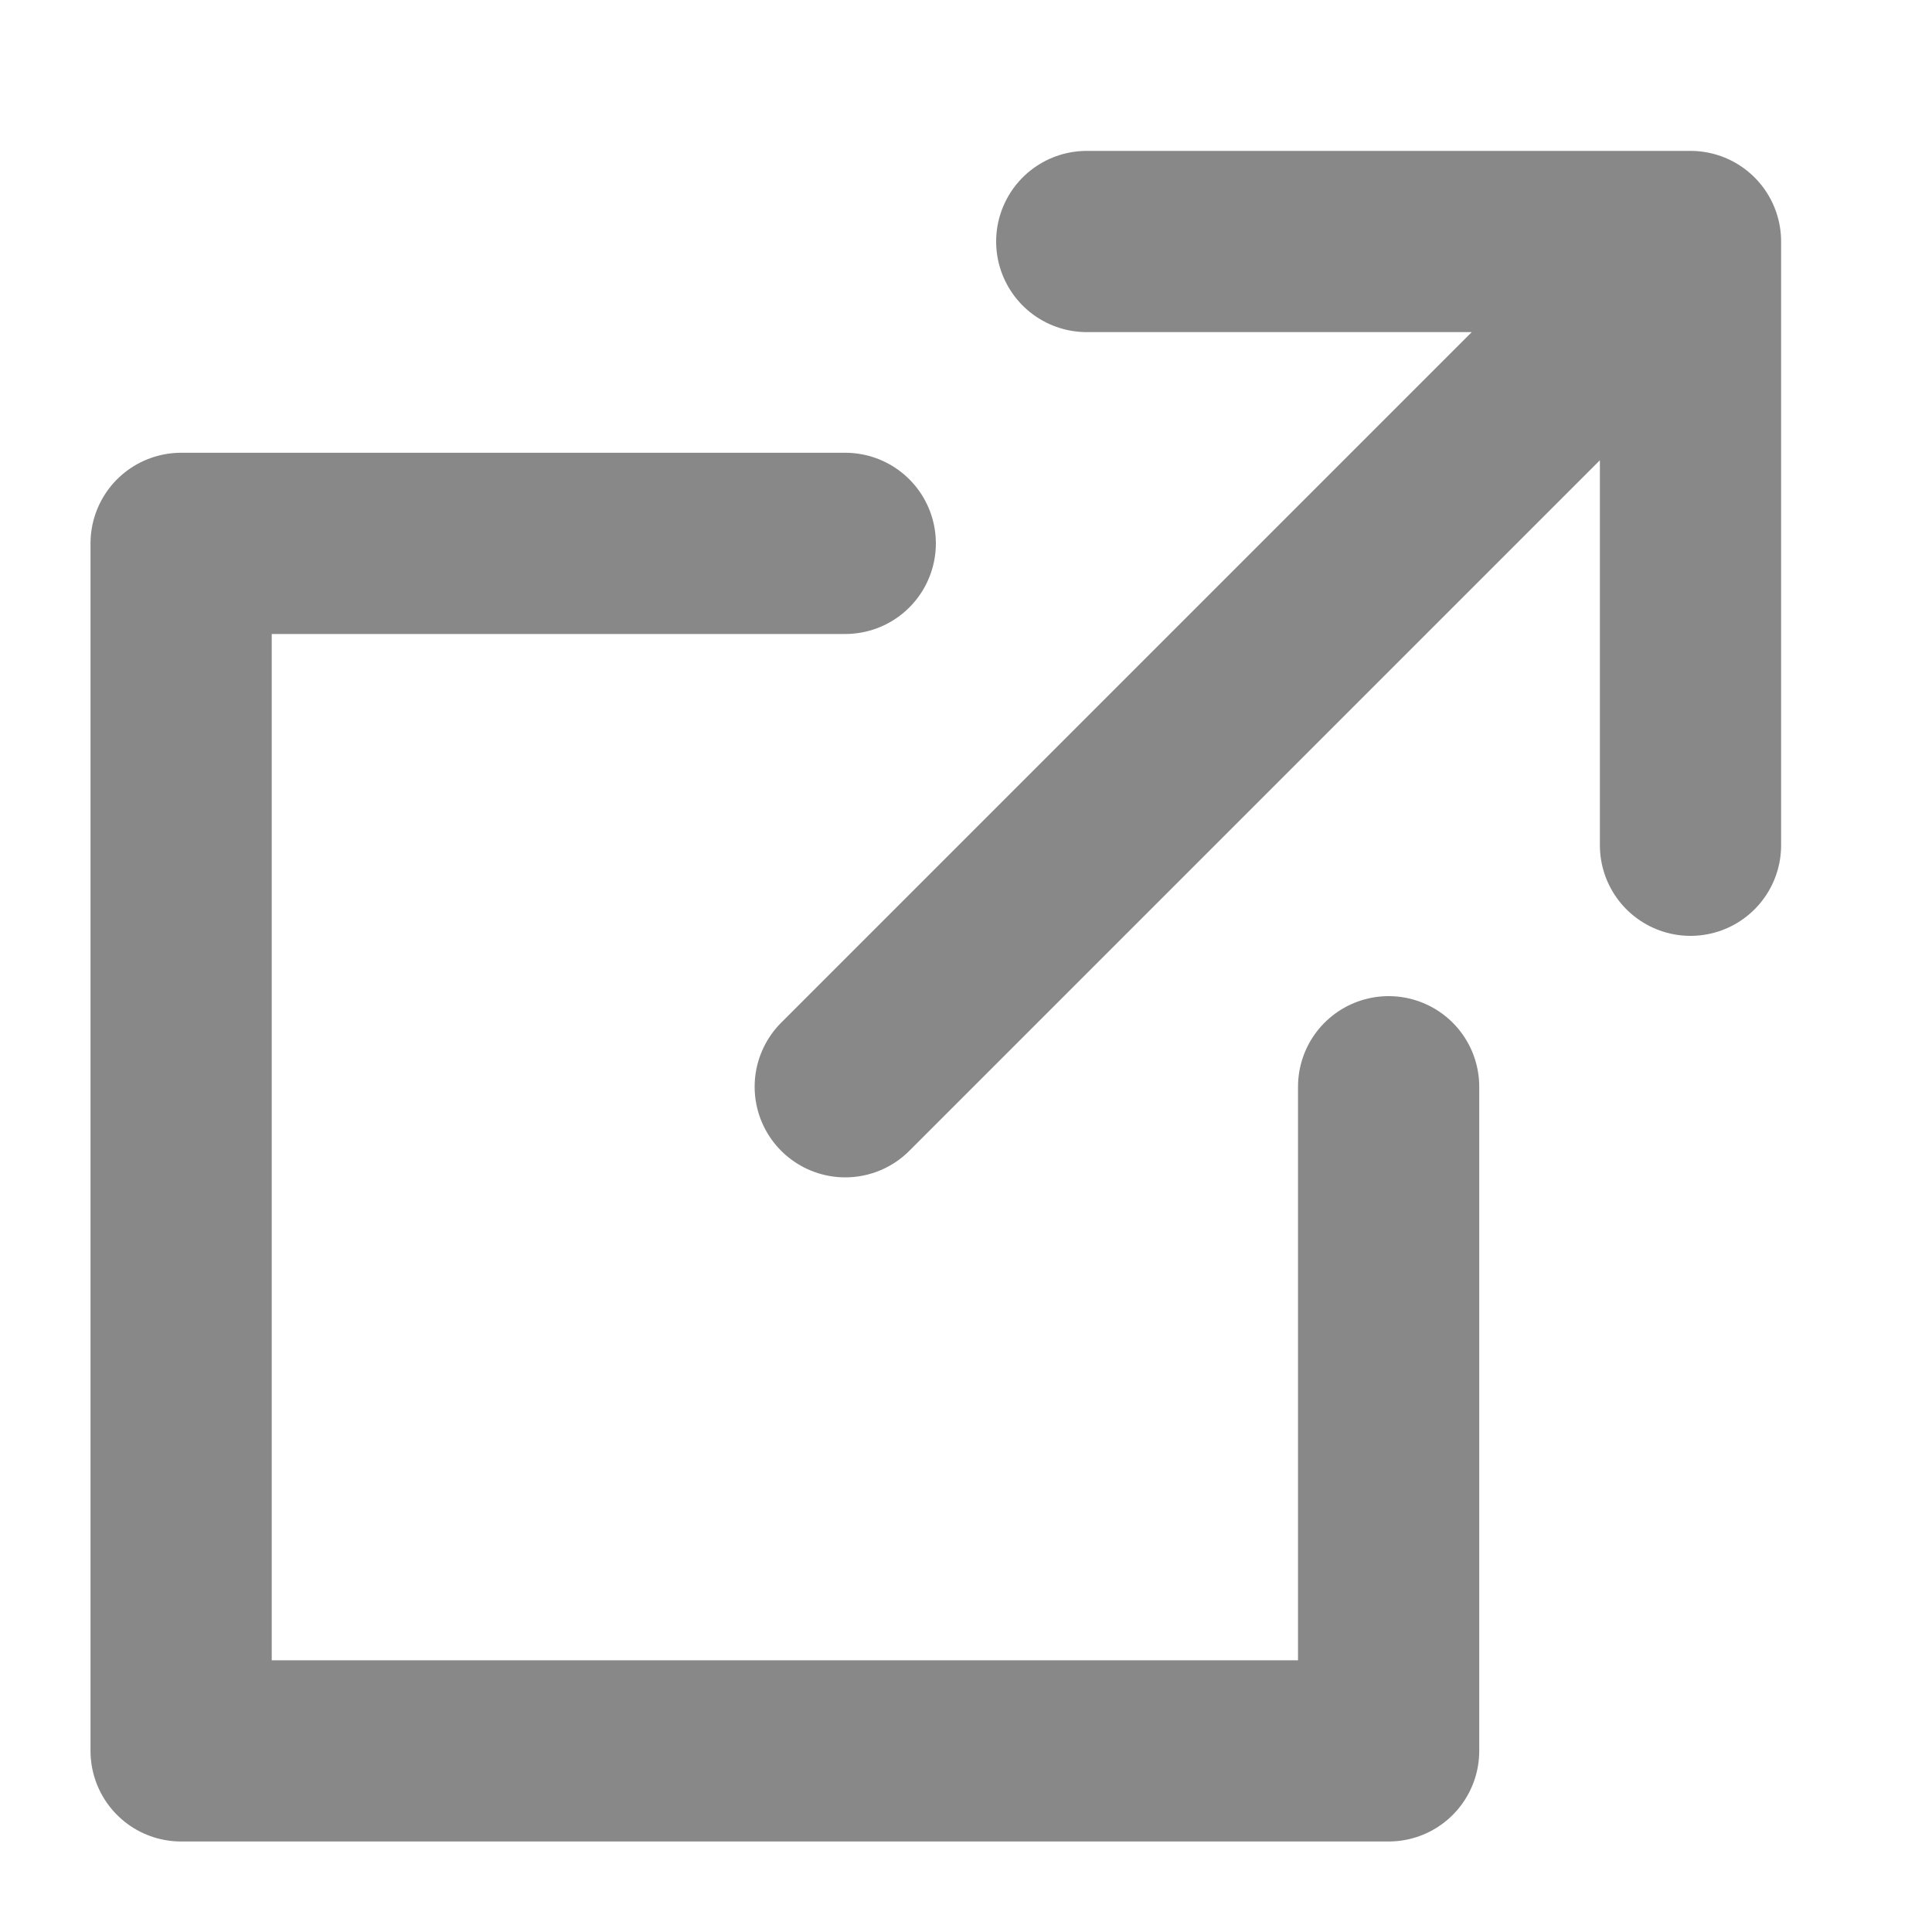
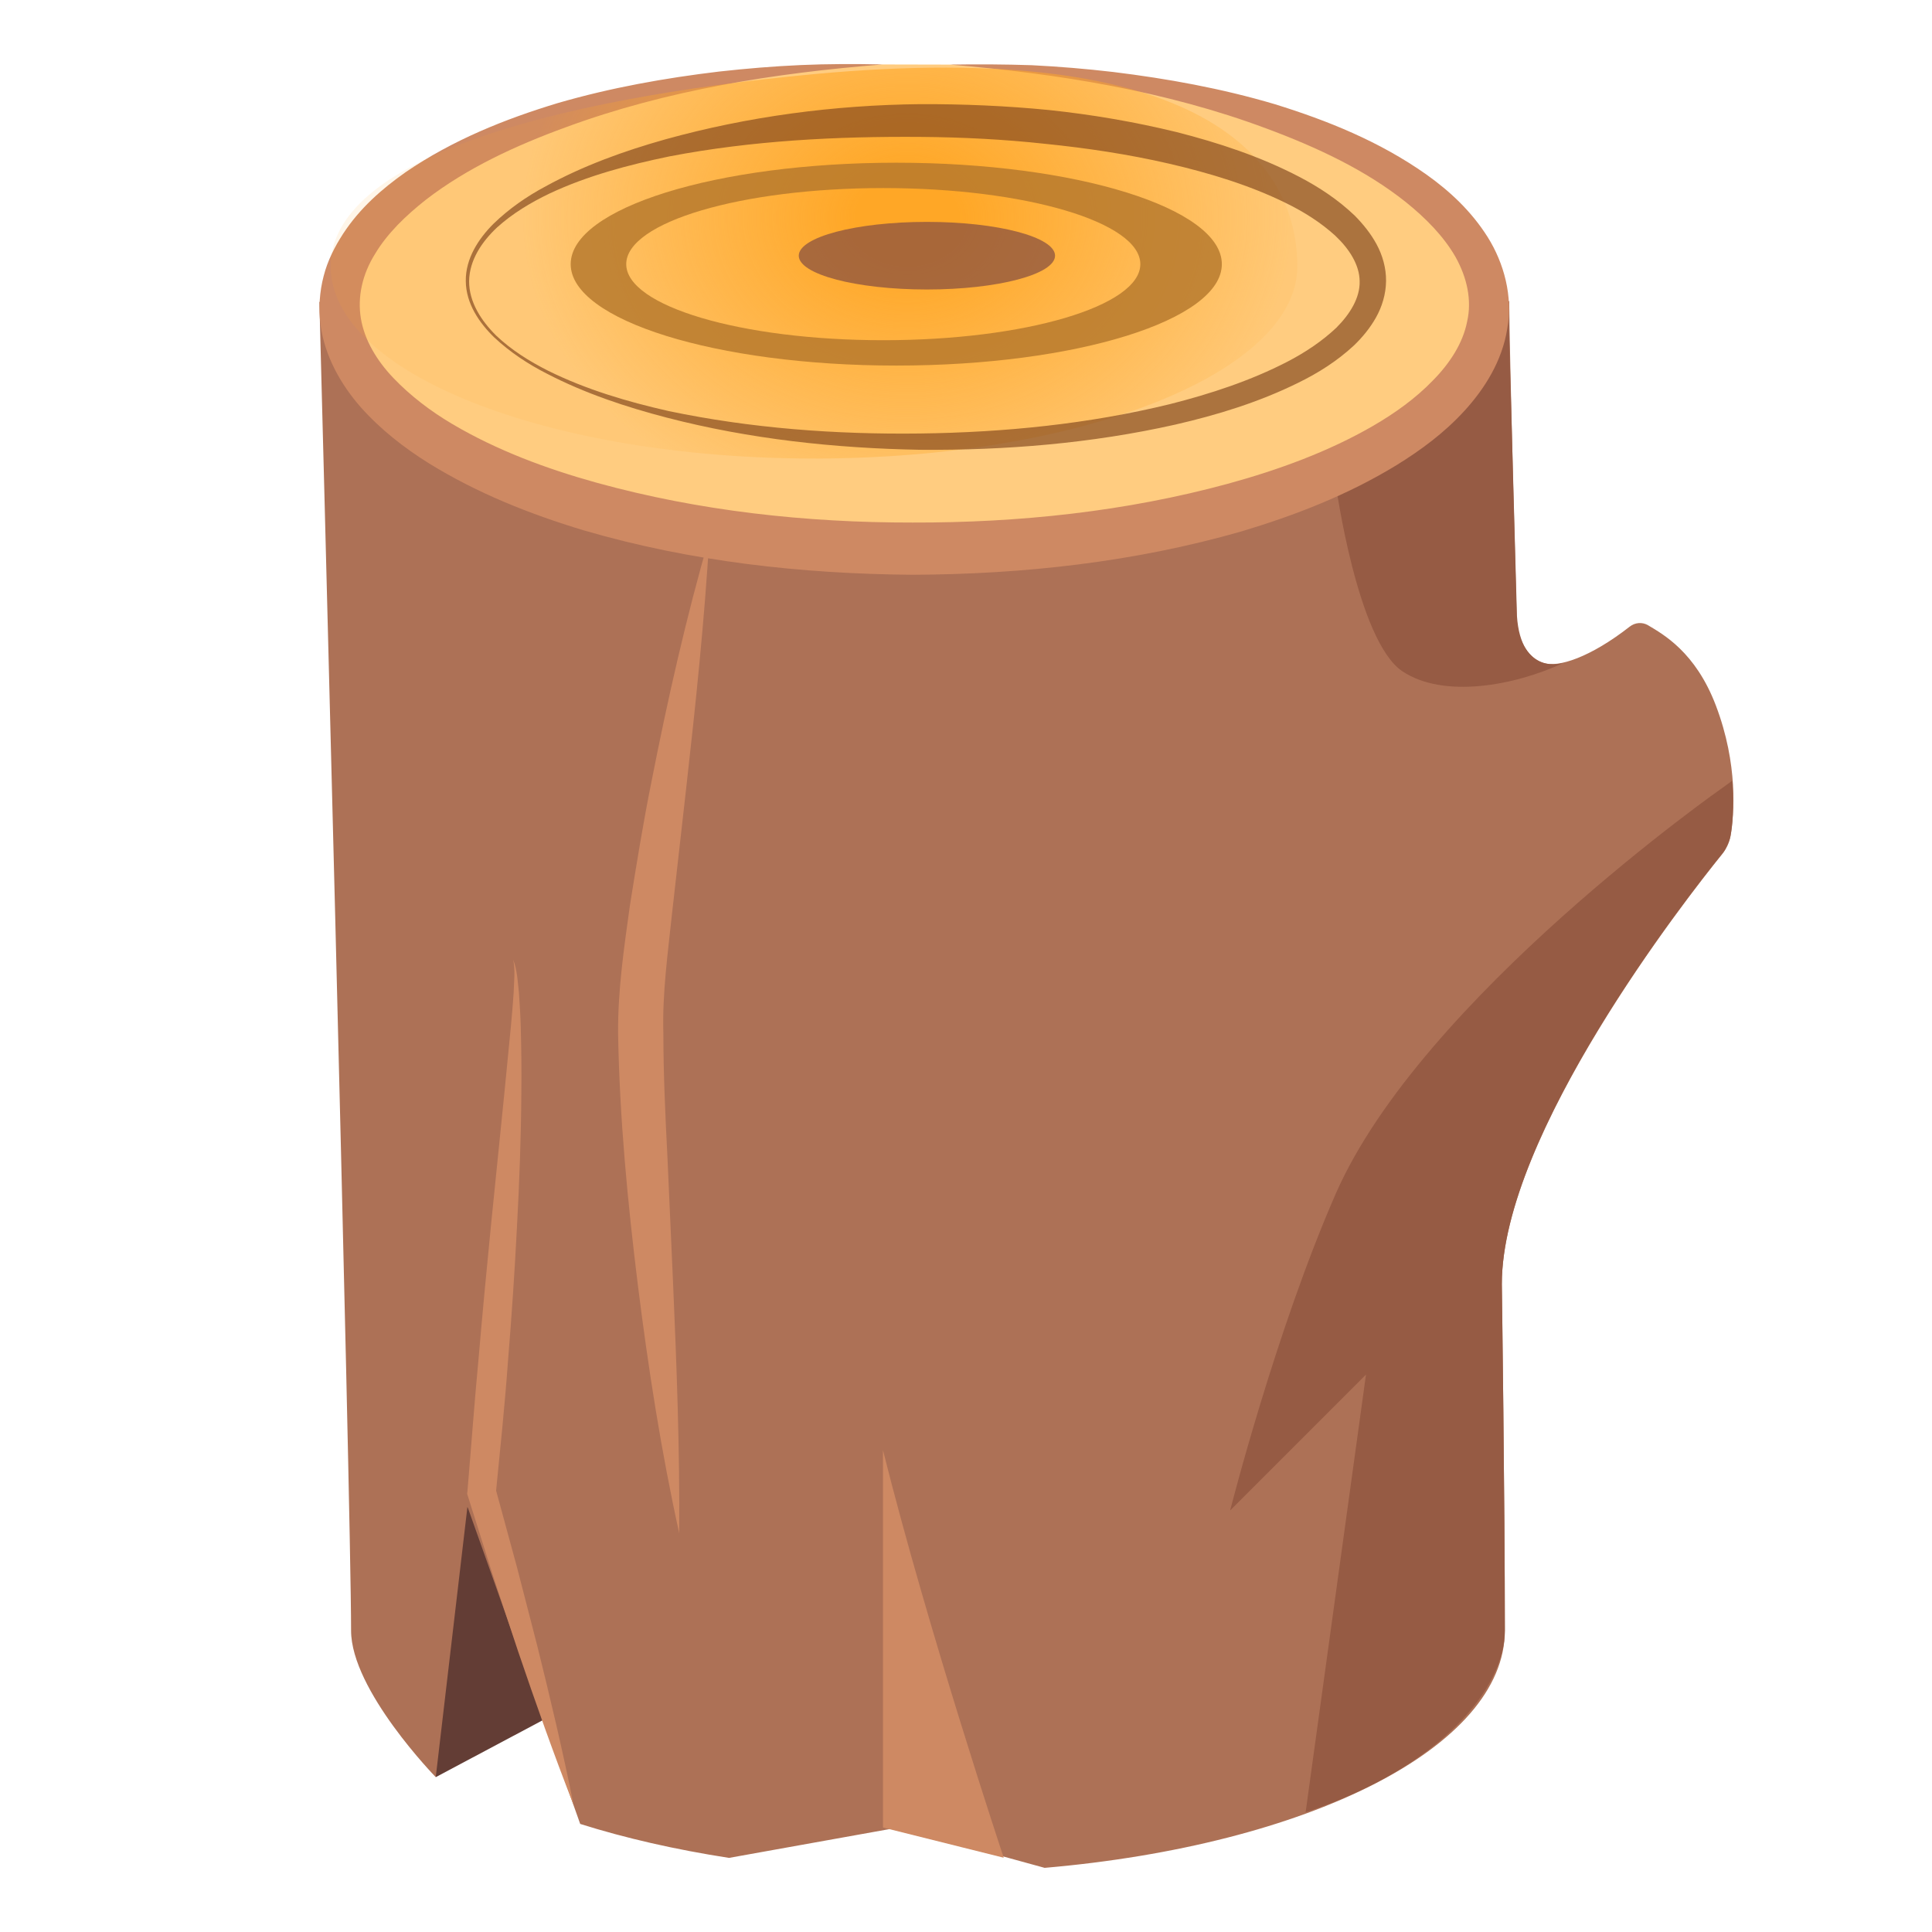
- <svg xmlns="http://www.w3.org/2000/svg" class="i-external" viewBox="0 0 32 32" width="14" height="14" fill="none" stroke="#888888" stroke-linecap="round" stroke-linejoin="round" stroke-width="9.38%">
-   <path d="M14 9 L3 9 3 29 23 29 23 18 M18 4 L28 4 28 14 M28 4 L14 18" />
+ <svg xmlns="http://www.w3.org/2000/svg" width="800px" height="800px" viewBox="0 0 128 128" aria-hidden="true" role="img" class="iconify iconify--noto" preserveAspectRatio="xMidYMid meet">
+   <path fill="#633d35" d="M37.29 113.26l-8.42 4.48V97.58l10.52 11.2z" />
+   <path d="M99.99 19.95c0 3.02.51 21.49.51 21.49s.26 1.98 1.75 2.48c.98.33 3.12-.37 5.73-2.41c.35-.27.82-.31 1.2-.09c1 .6 3.15 1.77 4.5 5.32c1.49 3.92 1.21 7.22.98 8.62c-.08.47-.3.9-.57 1.24c-2.43 3-14.59 18.58-14.59 28.48c0 0 .2 14.45.2 22.95c0 7.75-13.09 14.22-30.49 15.72l-9.71-2.67l-11.2 2.01c-3.56-.55-6.88-1.31-9.86-2.25l-7.47-21.02l-2.1 17.92s-5.61-5.75-5.61-9.71c0-8.57-2.1-88.03-2.1-88.03l78.83-.05z" fill="#ad7156" />
+   <linearGradient id="IconifyId17ecdb2904d178eab26057" gradientUnits="userSpaceOnUse" x1="102.035" y1="43.768" x2="102.017" y2="43.832">
+     <stop offset="0" stop-color="#ce8963" />
+     <stop offset="1" stop-color="#d08a61" stop-opacity="0" />
+   </linearGradient>
+   <path d="M102.25 43.91z" fill="url(#IconifyId17ecdb2904d178eab26057)" />
+   <path d="M47 35.58c-.33 5.56-.91 11.07-1.53 16.57l-.93 8.23c-.29 2.74-.67 5.45-.59 8.08c0 2.7.13 5.46.27 8.21l.37 8.28c.24 5.53.45 11.06.41 16.63c-1.2-5.44-2.05-10.93-2.74-16.44c-.68-5.52-1.21-11.02-1.31-16.67c-.02-2.91.4-5.71.78-8.46c.44-2.75.88-5.49 1.43-8.21c1.07-5.45 2.29-10.86 3.84-16.22z" fill="#ce8963" />
+   <path d="M34 63.58c.27.7.3 1.46.38 2.19c.05.74.1 1.48.12 2.22c.04 1.48.06 2.96.04 4.44c-.02 2.96-.13 5.91-.29 8.86c-.15 2.95-.35 5.89-.59 8.83c-.21 2.94-.52 5.88-.81 8.82l-.03-.36l1.42 5.21l1.35 5.23c.87 3.5 1.7 7 2.41 10.55c-1.32-3.36-2.52-6.77-3.68-10.18l-1.7-5.13L31 99.13l-.05-.16l.02-.19c.25-2.93.46-5.87.74-8.81c.25-2.93.53-5.87.82-8.8l.89-8.79l.43-4.4c.07-.73.13-1.47.18-2.2c.02-.73.12-1.47-.03-2.2z" fill="#ce8963" />
+   <path d="M58.5 96.08v25l8 2s-5-15-8-27z" fill="#ce8963" />
+   <path d="M88.5 79.08c5.68-12.95 25.68-26.93 25.68-26.93l.59-.43c.11 1.76.02 3.04-.14 3.74c-.07.31-.3.82-.46 1.01c-1.92 2.36-14.67 18.42-14.67 28.6c0 0 .2 14.45.2 22.95c0 3.81-4.2 9.05-13.2 12.05l4-29l-9 9c0 .01 3.01-11.88 7-20.99z" fill="#965b44" />
+   <path d="M100.5 40.79c.26 4.05 3.08 3.13 3.08 3.13c-3.24 1.52-7.94 2.37-10.66.56c-3-2-4.42-12.39-4.42-12.39l2-6l9.44-5.53l.56 20.23z" fill="#965b44" />
+   <path d="M58.48 4.27C38.43 4.73 22.5 11.73 22.5 20.3c0 8.87 17.05 16.05 38.08 16.05s38.08-7.19 38.08-16.05c0-8.53-15.78-15.51-35.71-16.02" fill="#ffcc80" />
+   <path d="M58.48 4.27c-7.17.57-14.32 1.7-20.99 4.16c-3.32 1.21-6.56 2.71-9.27 4.8c-1.33 1.05-2.56 2.23-3.37 3.59c-.84 1.34-1.18 2.84-.94 4.28c.24 1.43 1.05 2.79 2.16 3.95c1.11 1.16 2.45 2.19 3.91 3.05c2.93 1.73 6.22 2.96 9.58 3.89c6.75 1.86 13.83 2.64 20.89 2.63c7.05.02 14.14-.73 20.9-2.57c3.36-.92 6.67-2.13 9.61-3.83c1.47-.85 2.84-1.84 3.96-3c1.13-1.14 2-2.48 2.28-3.91c.33-1.43-.01-2.93-.77-4.29c-.78-1.36-1.97-2.57-3.29-3.63c-2.67-2.13-5.91-3.64-9.22-4.87c-6.65-2.49-13.8-3.64-20.97-4.24c1.8-.03 3.6-.02 5.41.04c1.8.09 3.61.24 5.4.45c3.59.44 7.18 1.09 10.69 2.13c3.49 1.08 6.95 2.47 10.05 4.66c1.55 1.1 2.99 2.44 4.07 4.16c1.07 1.71 1.68 3.93 1.29 6.06c-.34 2.14-1.5 3.97-2.82 5.42c-1.34 1.47-2.9 2.62-4.52 3.62c-3.24 1.98-6.74 3.33-10.28 4.39c-7.12 2.04-14.47 2.84-21.8 2.87c-7.32-.06-14.68-.87-21.79-2.95c-3.54-1.07-7.03-2.45-10.26-4.45c-1.61-1.01-3.15-2.2-4.48-3.69c-1.3-1.48-2.4-3.37-2.68-5.51c-.13-1.06-.06-2.15.21-3.18c.26-1.03.74-1.96 1.29-2.81c1.11-1.7 2.59-2.99 4.14-4.08C30 9.27 33.45 7.89 36.95 6.83c3.51-1.02 7.1-1.66 10.7-2.09c1.8-.2 3.6-.35 5.41-.43c1.81-.08 3.62-.08 5.42-.04z" fill="#ce8963" />
+   <radialGradient id="IconifyId17ecdb2904d178eab26058" cx="59.442" cy="16.159" r="21.667" gradientTransform="matrix(-1.1788 0 0 .9412 130.18 -.789)" gradientUnits="userSpaceOnUse">
+     <stop offset=".056" stop-color="#ffa726" />
+     <stop offset=".135" stop-color="#ffa726" />
+     <stop offset="1" stop-color="#ffa726" stop-opacity=".1" />
+   </radialGradient>
+   <path d="M21.91 17.65c0 7.03 14.33 12.73 32.02 12.73s32.02-5.7 32.02-12.73S79.7 2.51 53.93 4.91c-17.61 1.65-32.02 5.7-32.02 12.74z" fill="url(#IconifyId17ecdb2904d178eab26058)" />
+   <path d="M31.08 18.62c-.01 1.39.81 2.64 1.79 3.61c1.01.96 2.21 1.71 3.46 2.34c2.51 1.24 5.22 2.04 7.95 2.66c5.48 1.15 11.1 1.56 16.68 1.49c5.58-.07 11.18-.63 16.57-1.95c2.68-.68 5.33-1.55 7.75-2.8c1.2-.62 2.33-1.38 3.26-2.26c.9-.9 1.57-1.98 1.54-3.08c-.01-1.09-.69-2.14-1.61-3.01c-.94-.86-2.07-1.58-3.28-2.17c-2.42-1.19-5.07-1.99-7.75-2.61c-2.69-.62-5.43-1.03-8.18-1.31c-2.75-.3-5.53-.44-8.3-.46c-5.55-.04-11.13.24-16.6 1.29c-2.72.56-5.43 1.28-7.95 2.46c-1.25.6-2.45 1.32-3.48 2.25c-.99.93-1.83 2.15-1.85 3.55zm-.22 0c-.02-1.48.83-2.79 1.83-3.79c1.03-1 2.21-1.82 3.47-2.49c2.5-1.37 5.19-2.34 7.93-3.11c5.48-1.52 11.18-2.27 16.87-2.33c2.85-.01 5.7.11 8.54.39c2.84.3 5.66.78 8.45 1.46c2.78.71 5.53 1.61 8.14 2.97c1.3.68 2.55 1.5 3.67 2.57c.54.55 1.05 1.17 1.44 1.89c.39.72.64 1.57.63 2.44c-.01.87-.27 1.71-.67 2.42s-.91 1.32-1.46 1.85c-1.12 1.04-2.38 1.83-3.69 2.47c-2.61 1.29-5.36 2.13-8.14 2.77c-5.56 1.25-11.24 1.71-16.9 1.67c-5.65-.1-11.32-.71-16.79-2.13c-2.73-.71-5.43-1.61-7.94-2.91c-1.26-.64-2.45-1.43-3.49-2.4c-1.01-.98-1.88-2.26-1.89-3.74z" fill="#7f441c" opacity=".66" />
+   <path d="M37.81 17.5c0 3.71 9.66 6.72 21.57 6.72s21.57-3.01 21.57-6.72s-9.66-6.72-21.57-6.72s-21.57 3.01-21.57 6.72zm3.68 0c0-2.78 7.62-5.04 17.03-5.04s17.03 2.26 17.03 5.04s-7.62 5.04-17.03 5.04s-17.03-2.26-17.03-5.04z" opacity=".82" fill="#b5772c" />
+   <linearGradient id="IconifyId17ecdb2904d178eab26059" gradientUnits="userSpaceOnUse" x1="50.85" y1="16.939" x2="67.839" y2="16.939" gradientTransform="matrix(-1 0 0 1 120.75 0)">
+     <stop offset="0" stop-color="#8a5140" />
+     <stop offset="1" stop-color="#8a5140" />
+   </linearGradient>
+   <ellipse cx="61.41" cy="16.94" rx="8.49" ry="2.24" opacity=".74" fill="url(#IconifyId17ecdb2904d178eab26059)" />
</svg>
